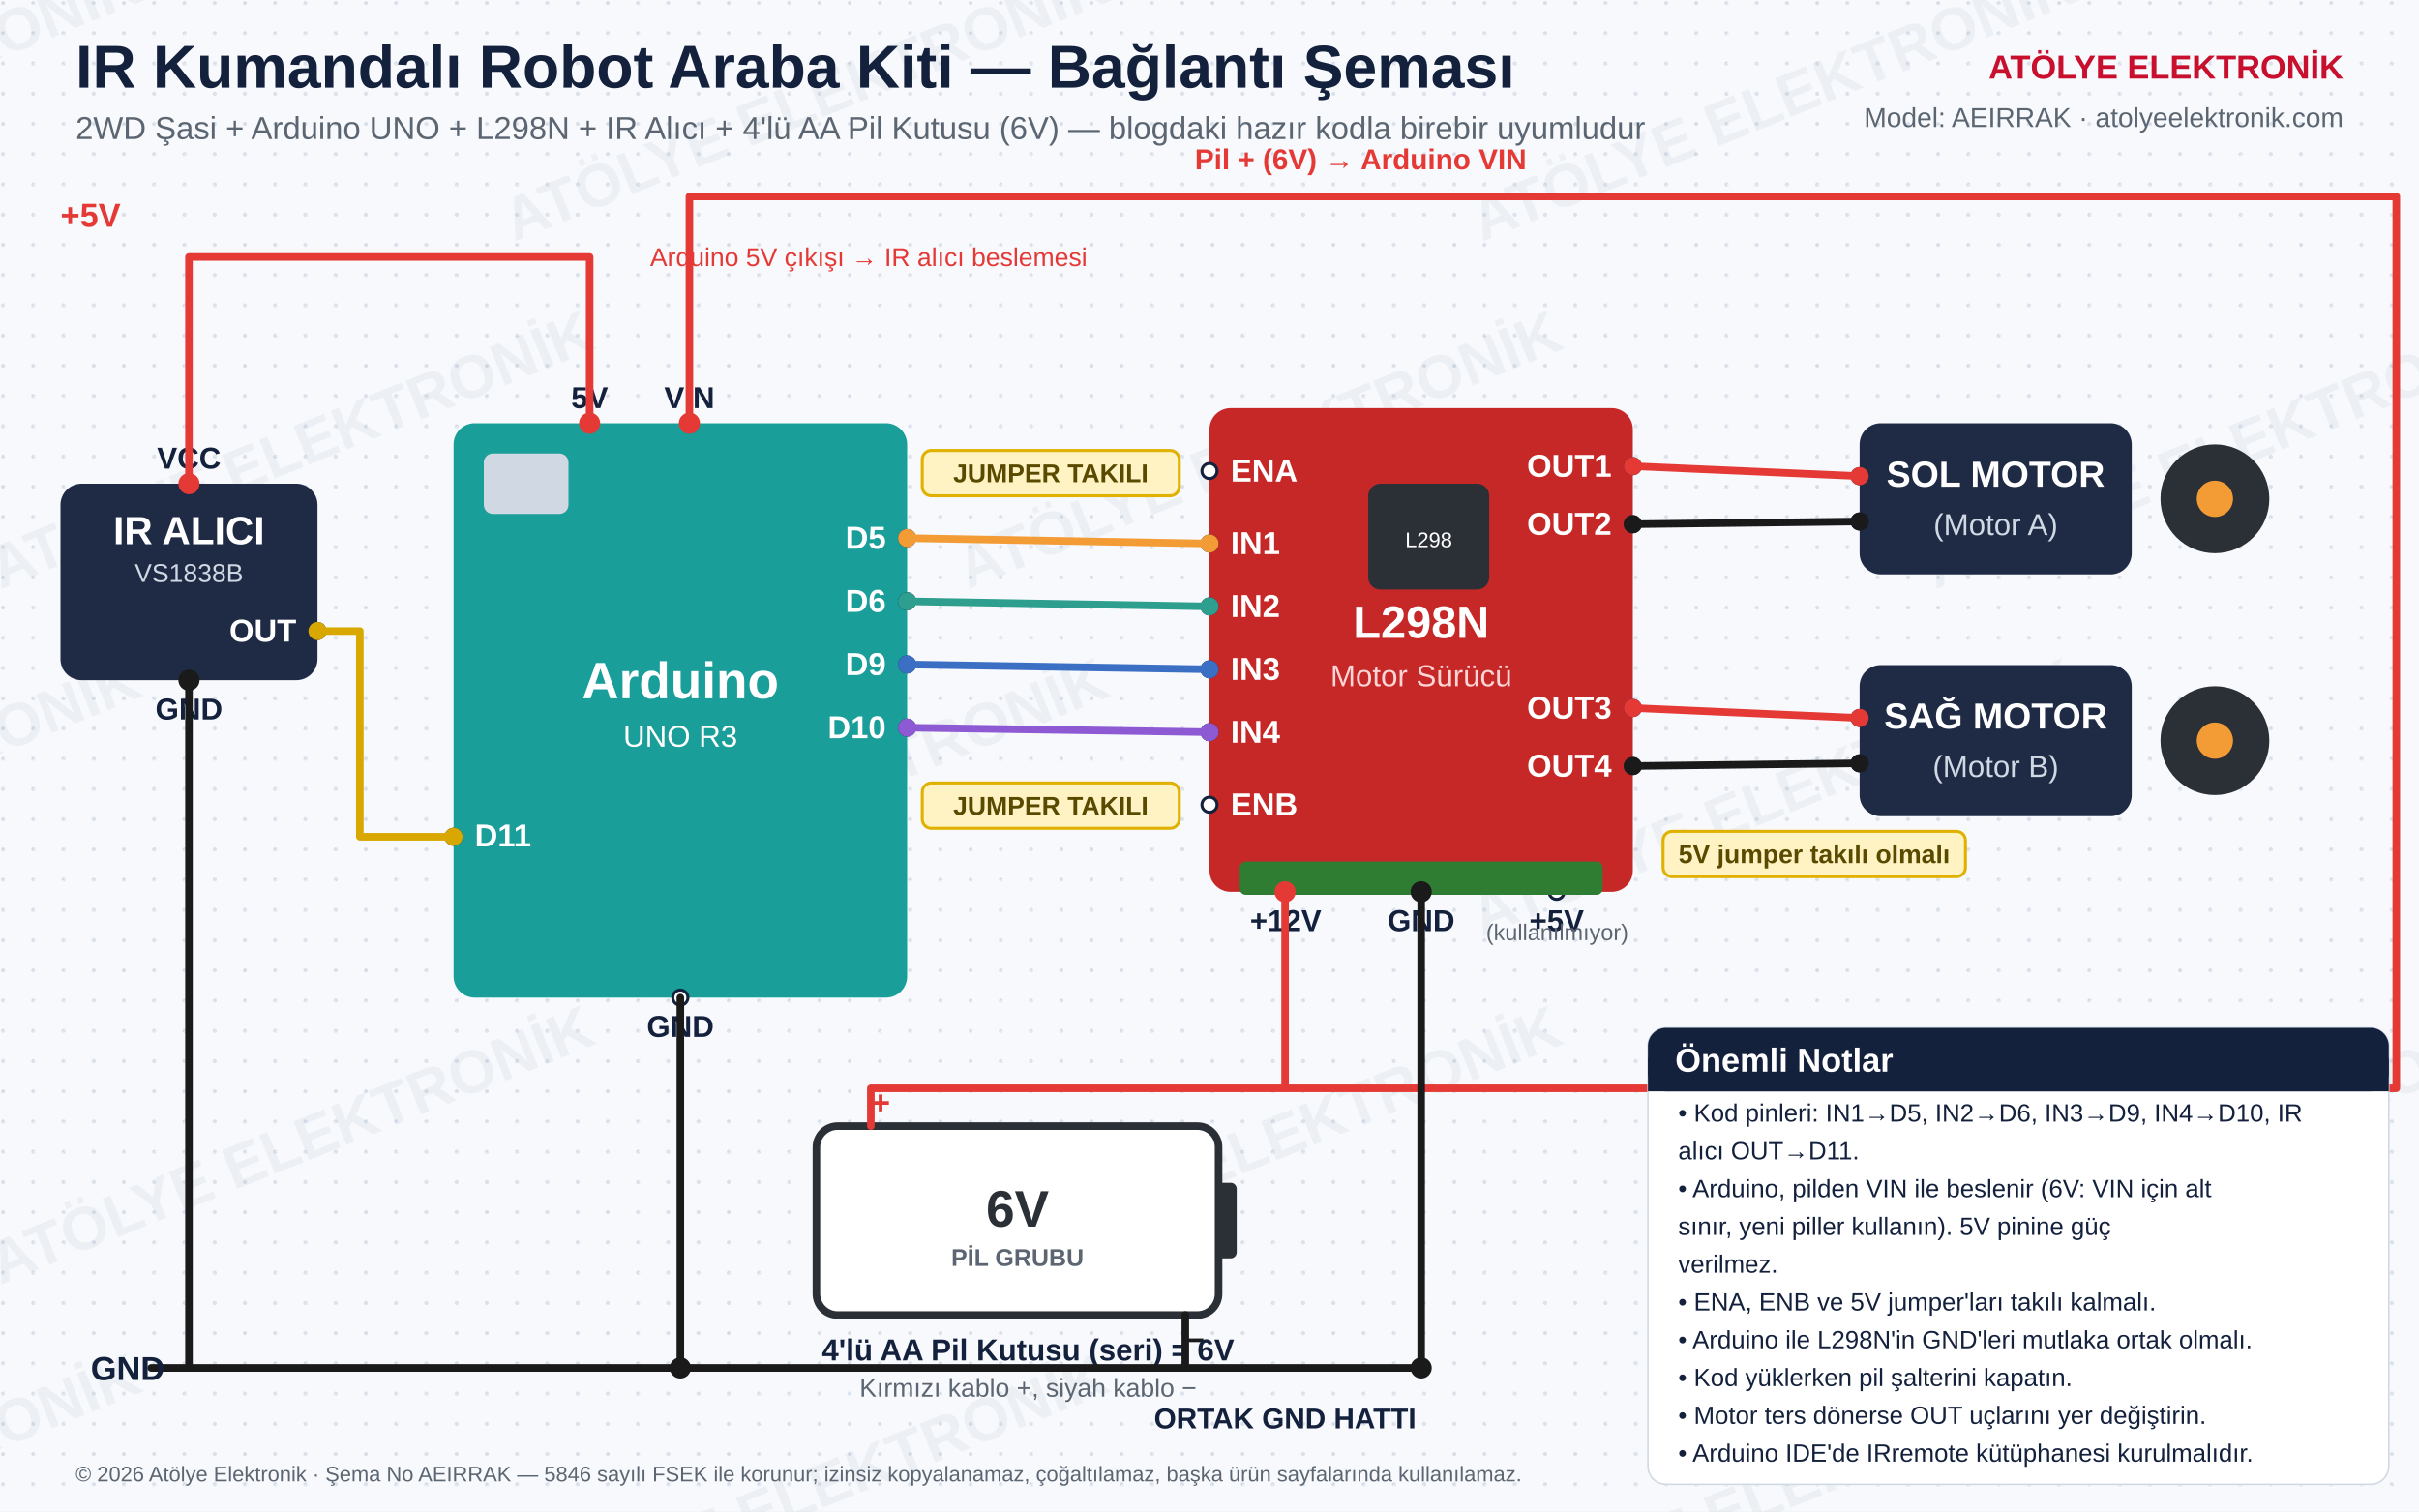
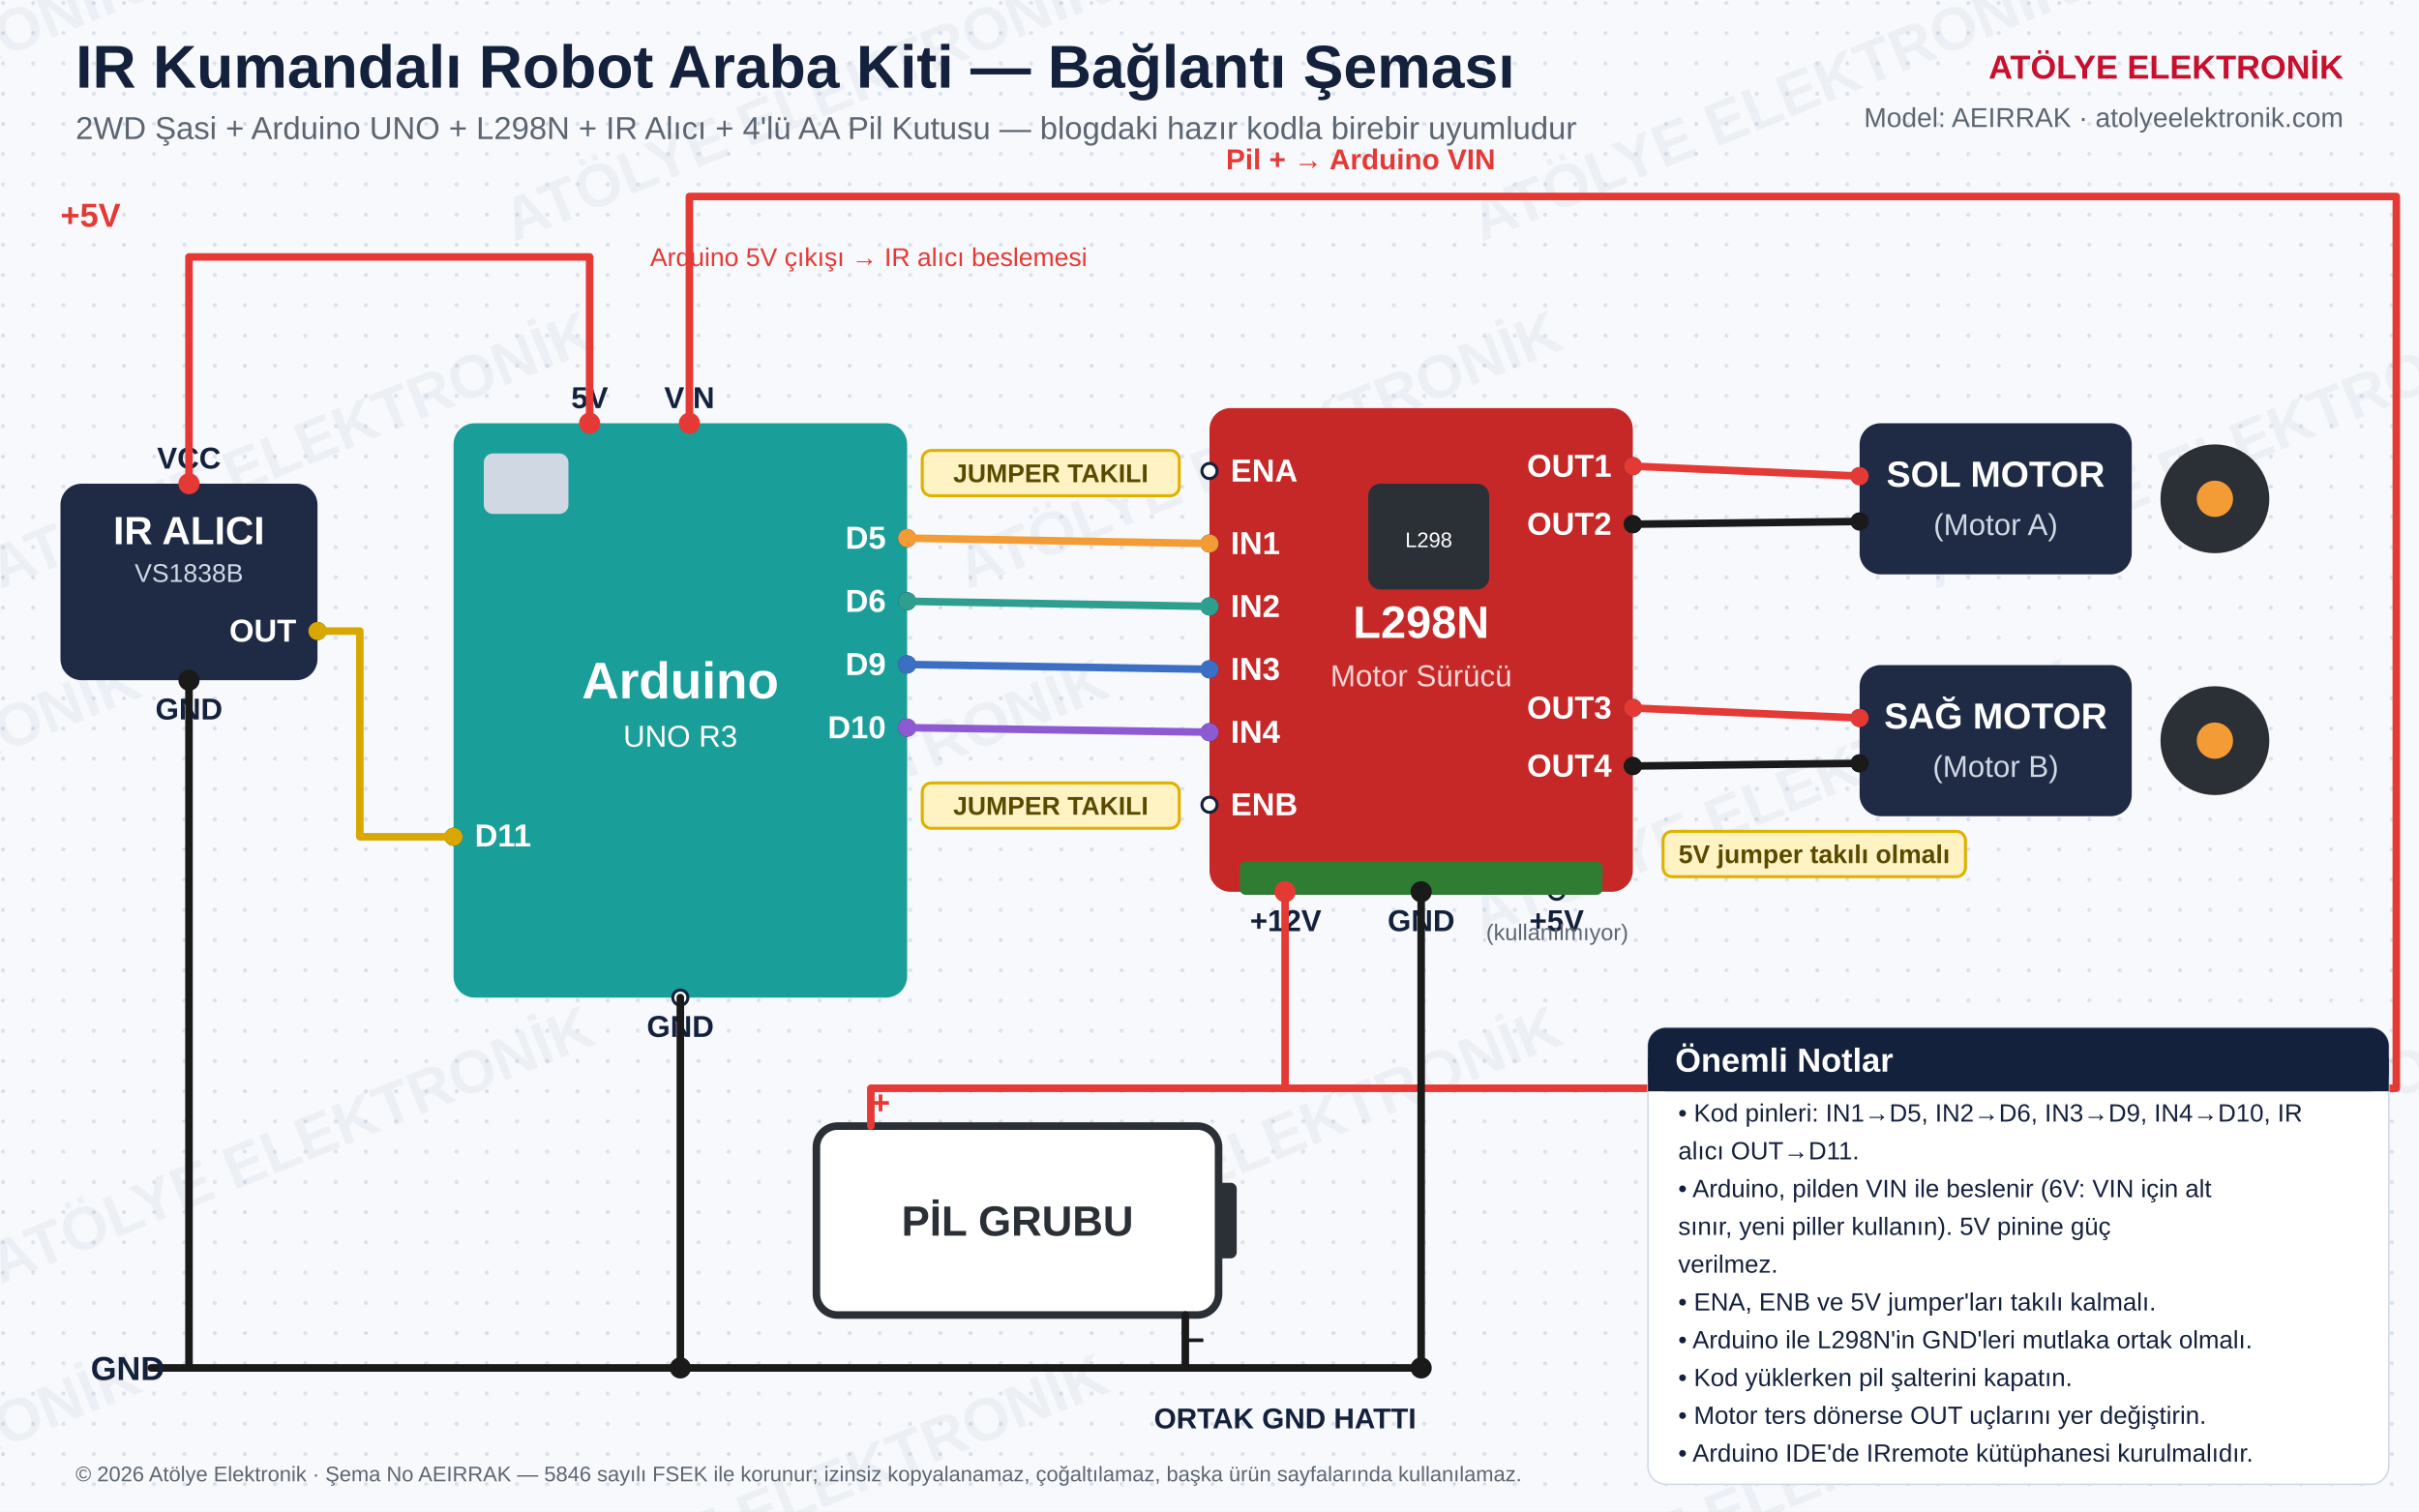
<svg xmlns="http://www.w3.org/2000/svg" width="1600" height="1000" viewBox="0 0 1600 1000" font-family="Segoe UI, Arial, sans-serif">
  <defs>
    <pattern id="dots" width="20" height="20" patternUnits="userSpaceOnUse">
      <circle cx="2" cy="2" r="1.3" fill="#d6dde8" />
    </pattern>
  </defs>
  <rect width="1600" height="1000" fill="#f7f9fc" />
  <rect width="1600" height="1000" fill="url(#dots)" />
  <g opacity="0.045" font-weight="800" font-size="40" fill="#003360">
    <text x="-300" y="160" transform="rotate(-22 -300 160)">ATÖLYE ELEKTRONİK</text>
    <text x="340" y="160" transform="rotate(-22 340 160)">ATÖLYE ELEKTRONİK</text>
    <text x="980" y="160" transform="rotate(-22 980 160)">ATÖLYE ELEKTRONİK</text>
    <text x="1620" y="160" transform="rotate(-22 1620 160)">ATÖLYE ELEKTRONİK</text>
    <text x="0" y="390" transform="rotate(-22 0 390)">ATÖLYE ELEKTRONİK</text>
    <text x="640" y="390" transform="rotate(-22 640 390)">ATÖLYE ELEKTRONİK</text>
    <text x="1280" y="390" transform="rotate(-22 1280 390)">ATÖLYE ELEKTRONİK</text>
    <text x="-300" y="620" transform="rotate(-22 -300 620)">ATÖLYE ELEKTRONİK</text>
    <text x="340" y="620" transform="rotate(-22 340 620)">ATÖLYE ELEKTRONİK</text>
    <text x="980" y="620" transform="rotate(-22 980 620)">ATÖLYE ELEKTRONİK</text>
    <text x="1620" y="620" transform="rotate(-22 1620 620)">ATÖLYE ELEKTRONİK</text>
    <text x="0" y="850" transform="rotate(-22 0 850)">ATÖLYE ELEKTRONİK</text>
    <text x="640" y="850" transform="rotate(-22 640 850)">ATÖLYE ELEKTRONİK</text>
    <text x="1280" y="850" transform="rotate(-22 1280 850)">ATÖLYE ELEKTRONİK</text>
    <text x="-300" y="1080" transform="rotate(-22 -300 1080)">ATÖLYE ELEKTRONİK</text>
    <text x="340" y="1080" transform="rotate(-22 340 1080)">ATÖLYE ELEKTRONİK</text>
    <text x="980" y="1080" transform="rotate(-22 980 1080)">ATÖLYE ELEKTRONİK</text>
    <text x="1620" y="1080" transform="rotate(-22 1620 1080)">ATÖLYE ELEKTRONİK</text>
  </g>
  <text x="50" y="58" font-size="40" font-weight="800" fill="#14213d">IR Kumandalı Robot Araba Kiti — Bağlantı Şeması</text>
-   <text x="50" y="92" font-size="21" fill="#5c6672">2WD Şasi + Arduino UNO + L298N + IR Alıcı + 4'lü AA Pil Kutusu (6V) — blogdaki hazır kodla birebir uyumludur</text>
+   <text x="50" y="92" font-size="21" fill="#5c6672">2WD Şasi + Arduino UNO + L298N + IR Alıcı + 4'lü AA Pil Kutusu — blogdaki hazır kodla birebir uyumludur</text>
  <text x="1550" y="52" text-anchor="end" font-size="22" font-weight="800" fill="#c8102e">ATÖLYE ELEKTRONİK</text>
  <text x="1550" y="84" text-anchor="end" font-size="18" fill="#5c6672">Model: AEIRRAK · atolyeelektronik.com</text>
  <rect x="300" y="280" width="300" height="380" rx="14" fill="#1a9e9a" />
  <text x="450.0" y="462.0" text-anchor="middle" font-size="34" font-weight="700" fill="#fff">Arduino</text>
  <text x="450.0" y="494.0" text-anchor="middle" font-size="20" fill="#ffffff">UNO R3</text>
  <text x="586" y="363.0" text-anchor="end" font-size="21" font-weight="700" fill="#fff">D5</text>
  <circle cx="600" cy="356.0" r="5" fill="#fff" stroke="#14213d" stroke-width="2" />
  <text x="586" y="404.8" text-anchor="end" font-size="21" font-weight="700" fill="#fff">D6</text>
  <circle cx="600" cy="397.8" r="5" fill="#fff" stroke="#14213d" stroke-width="2" />
  <text x="586" y="446.6" text-anchor="end" font-size="21" font-weight="700" fill="#fff">D9</text>
  <circle cx="600" cy="439.6" r="5" fill="#fff" stroke="#14213d" stroke-width="2" />
  <text x="586" y="488.4" text-anchor="end" font-size="21" font-weight="700" fill="#fff">D10</text>
  <circle cx="600" cy="481.4" r="5" fill="#fff" stroke="#14213d" stroke-width="2" />
  <text x="390.0" y="270" text-anchor="middle" font-size="20" font-weight="700" fill="#14213d">5V</text>
  <circle cx="390.0" cy="280" r="5" fill="#fff" stroke="#14213d" stroke-width="2" />
  <text x="456.0" y="270" text-anchor="middle" font-size="20" font-weight="700" fill="#14213d">VIN</text>
  <circle cx="456.0" cy="280" r="5" fill="#fff" stroke="#14213d" stroke-width="2" />
  <text x="450.0" y="686" text-anchor="middle" font-size="20" font-weight="700" fill="#14213d">GND</text>
  <circle cx="450.0" cy="660" r="5" fill="#fff" stroke="#14213d" stroke-width="2" />
  <rect x="320" y="300" width="56" height="40" rx="6" fill="#cfd8e3" />
  <rect x="800" y="270" width="280" height="320" rx="14" fill="#c62828" />
  <text x="940.0" y="422.0" text-anchor="middle" font-size="30" font-weight="700" fill="#fff">L298N</text>
  <text x="940.0" y="454.0" text-anchor="middle" font-size="20" fill="#ffd5d5">Motor Sürücü</text>
  <text x="814" y="318.6" font-size="21" font-weight="700" fill="#fff">ENA</text>
  <circle cx="800" cy="311.6" r="5" fill="#fff" stroke="#14213d" stroke-width="2" />
  <text x="814" y="366.6" font-size="21" font-weight="700" fill="#fff">IN1</text>
  <circle cx="800" cy="359.6" r="5" fill="#fff" stroke="#14213d" stroke-width="2" />
  <text x="814" y="408.2" font-size="21" font-weight="700" fill="#fff">IN2</text>
  <circle cx="800" cy="401.2" r="5" fill="#fff" stroke="#14213d" stroke-width="2" />
  <text x="814" y="449.8" font-size="21" font-weight="700" fill="#fff">IN3</text>
  <circle cx="800" cy="442.8" r="5" fill="#fff" stroke="#14213d" stroke-width="2" />
  <text x="814" y="491.4" font-size="21" font-weight="700" fill="#fff">IN4</text>
  <circle cx="800" cy="484.4" r="5" fill="#fff" stroke="#14213d" stroke-width="2" />
  <text x="814" y="539.4" font-size="21" font-weight="700" fill="#fff">ENB</text>
  <circle cx="800" cy="532.4" r="5" fill="#fff" stroke="#14213d" stroke-width="2" />
  <text x="1066" y="315.4" text-anchor="end" font-size="21" font-weight="700" fill="#fff">OUT1</text>
  <circle cx="1080" cy="308.4" r="5" fill="#fff" stroke="#14213d" stroke-width="2" />
  <text x="1066" y="353.8" text-anchor="end" font-size="21" font-weight="700" fill="#fff">OUT2</text>
  <circle cx="1080" cy="346.8" r="5" fill="#fff" stroke="#14213d" stroke-width="2" />
  <text x="1066" y="475.4" text-anchor="end" font-size="21" font-weight="700" fill="#fff">OUT3</text>
  <circle cx="1080" cy="468.4" r="5" fill="#fff" stroke="#14213d" stroke-width="2" />
  <text x="1066" y="513.8" text-anchor="end" font-size="21" font-weight="700" fill="#fff">OUT4</text>
  <circle cx="1080" cy="506.8" r="5" fill="#fff" stroke="#14213d" stroke-width="2" />
  <text x="850.4" y="616" text-anchor="middle" font-size="20" font-weight="700" fill="#14213d">+12V</text>
  <circle cx="850.4" cy="590" r="5" fill="#fff" stroke="#14213d" stroke-width="2" />
  <text x="940.0" y="616" text-anchor="middle" font-size="20" font-weight="700" fill="#14213d">GND</text>
  <circle cx="940.0" cy="590" r="5" fill="#fff" stroke="#14213d" stroke-width="2" />
  <text x="1029.6" y="616" text-anchor="middle" font-size="20" font-weight="700" fill="#14213d">+5V</text>
  <circle cx="1029.6" cy="590" r="5" fill="#fff" stroke="#14213d" stroke-width="2" />
  <rect x="905" y="320" width="80" height="70" rx="8" fill="#2b2f36" />
  <text x="945" y="362" text-anchor="middle" font-size="14" fill="#fff">L298</text>
  <rect x="820" y="570" width="240" height="22" rx="4" fill="#2e7d32" />
  <rect x="610" y="298" width="170" height="30" rx="6" fill="#fff3c4" stroke="#e0b100" stroke-width="2" />
  <text x="695.0" y="319" text-anchor="middle" font-size="17" font-weight="700" fill="#5a4a00">JUMPER TAKILI</text>
  <rect x="610" y="518" width="170" height="30" rx="6" fill="#fff3c4" stroke="#e0b100" stroke-width="2" />
  <text x="695.0" y="539" text-anchor="middle" font-size="17" font-weight="700" fill="#5a4a00">JUMPER TAKILI</text>
  <rect x="1100" y="550" width="200" height="30" rx="6" fill="#fff3c4" stroke="#e0b100" stroke-width="2" />
  <text x="1200.0" y="571" text-anchor="middle" font-size="17" font-weight="700" fill="#5a4a00">5V jumper takılı olmalı</text>
  <text x="1030" y="622" text-anchor="middle" font-size="15" font-weight="500" fill="#5c6672">(kullanılmıyor)</text>
  <rect x="1230" y="280" width="180" height="100" rx="14" fill="#1f2a44" />
  <text x="1320.0" y="322.0" text-anchor="middle" font-size="24" font-weight="700" fill="#fff">SOL MOTOR</text>
  <text x="1320.0" y="354.0" text-anchor="middle" font-size="20" fill="#cfd8e3">(Motor A)</text>
  <text x="1244" y="322.0" font-size="21" font-weight="700" fill="#fff" />
  <circle cx="1230" cy="315.0" r="5" fill="#fff" stroke="#14213d" stroke-width="2" />
  <text x="1244" y="352.0" font-size="21" font-weight="700" fill="#fff"> </text>
  <circle cx="1230" cy="345.0" r="5" fill="#fff" stroke="#14213d" stroke-width="2" />
  <circle cx="1465" cy="330" r="36" fill="#2b2f36" />
  <circle cx="1465" cy="330" r="12" fill="#f39c35" />
  <rect x="1230" y="440" width="180" height="100" rx="14" fill="#1f2a44" />
  <text x="1320.0" y="482.0" text-anchor="middle" font-size="24" font-weight="700" fill="#fff">SAĞ MOTOR</text>
  <text x="1320.0" y="514.0" text-anchor="middle" font-size="20" fill="#cfd8e3">(Motor B)</text>
  <text x="1244" y="482.0" font-size="21" font-weight="700" fill="#fff" />
  <circle cx="1230" cy="475.0" r="5" fill="#fff" stroke="#14213d" stroke-width="2" />
  <text x="1244" y="512.0" font-size="21" font-weight="700" fill="#fff"> </text>
  <circle cx="1230" cy="505.0" r="5" fill="#fff" stroke="#14213d" stroke-width="2" />
  <circle cx="1465" cy="490" r="36" fill="#2b2f36" />
  <circle cx="1465" cy="490" r="12" fill="#f39c35" />
  <rect x="540" y="745" width="266" height="125" rx="14" fill="#fff" stroke="#2b2f36" stroke-width="5" />
  <rect x="804" y="782.5" width="14" height="50.0" rx="4" fill="#2b2f36" />
-   <text x="673.0" y="811.5" text-anchor="middle" font-size="34" font-weight="800" fill="#2b2f36">6V</text>
-   <text x="673.0" y="837.5" text-anchor="middle" font-size="16" font-weight="700" fill="#5c6672">PİL GRUBU</text>
+   <text x="673.0" y="817.5" text-anchor="middle" font-size="28" font-weight="800" fill="#2b2f36">PİL GRUBU</text>
  <text x="576" y="737" font-size="22" font-weight="700" fill="#e53935">+</text>
  <text x="784" y="894" font-size="22" font-weight="700" fill="#1a1a1a">−</text>
-   <text x="680.0" y="900" text-anchor="middle" font-size="20" font-weight="700" fill="#14213d">4'lü AA Pil Kutusu (seri) = 6V</text>
-   <text x="680.0" y="924" text-anchor="middle" font-size="17" fill="#5c6672">Kırmızı kablo +, siyah kablo −</text>
  <path d="M 600 356.0 L 800 359.6" fill="none" stroke="#f39c35" stroke-width="5" stroke-linejoin="round" stroke-linecap="round" />
  <circle cx="600" cy="356.0" r="6" fill="#f39c35" />
  <circle cx="800" cy="359.6" r="6" fill="#f39c35" />
  <path d="M 600 397.8 L 800 401.2" fill="none" stroke="#2e9e8f" stroke-width="5" stroke-linejoin="round" stroke-linecap="round" />
  <circle cx="600" cy="397.8" r="6" fill="#2e9e8f" />
  <circle cx="800" cy="401.2" r="6" fill="#2e9e8f" />
  <path d="M 600 439.6 L 800 442.8" fill="none" stroke="#3b6fc4" stroke-width="5" stroke-linejoin="round" stroke-linecap="round" />
  <circle cx="600" cy="439.6" r="6" fill="#3b6fc4" />
  <circle cx="800" cy="442.8" r="6" fill="#3b6fc4" />
  <path d="M 600 481.4 L 800 484.4" fill="none" stroke="#8e5ad4" stroke-width="5" stroke-linejoin="round" stroke-linecap="round" />
  <circle cx="600" cy="481.4" r="6" fill="#8e5ad4" />
  <circle cx="800" cy="484.4" r="6" fill="#8e5ad4" />
  <path d="M 1080 308.4 L 1230 315.0" fill="none" stroke="#e53935" stroke-width="5" stroke-linejoin="round" stroke-linecap="round" />
  <circle cx="1080" cy="308.4" r="6" fill="#e53935" />
  <circle cx="1230" cy="315.0" r="6" fill="#e53935" />
  <path d="M 1080 346.8 L 1230 345.0" fill="none" stroke="#1a1a1a" stroke-width="5" stroke-linejoin="round" stroke-linecap="round" />
  <circle cx="1080" cy="346.8" r="6" fill="#1a1a1a" />
  <circle cx="1230" cy="345.0" r="6" fill="#1a1a1a" />
  <path d="M 1080 468.4 L 1230 475.0" fill="none" stroke="#e53935" stroke-width="5" stroke-linejoin="round" stroke-linecap="round" />
  <circle cx="1080" cy="468.4" r="6" fill="#e53935" />
  <circle cx="1230" cy="475.0" r="6" fill="#e53935" />
  <path d="M 1080 506.8 L 1230 505.0" fill="none" stroke="#1a1a1a" stroke-width="5" stroke-linejoin="round" stroke-linecap="round" />
  <circle cx="1080" cy="506.8" r="6" fill="#1a1a1a" />
  <circle cx="1230" cy="505.0" r="6" fill="#1a1a1a" />
  <path d="M 576 745 L 576 720 L 850 720 L 850 590" fill="none" stroke="#e53935" stroke-width="5" stroke-linejoin="round" stroke-linecap="round" />
  <circle cx="850" cy="590" r="7" fill="#e53935" />
  <path d="M 850 720 L 1585 720 L 1585 130 L 456 130 L 456 280" fill="none" stroke="#e53935" stroke-width="5" stroke-linejoin="round" stroke-linecap="round" />
  <circle cx="456" cy="280" r="7" fill="#e53935" />
-   <text x="900" y="112" text-anchor="middle" font-size="19" font-weight="700" fill="#e53935">Pil + (6V) → Arduino VIN</text>
+   <text x="900" y="112" text-anchor="middle" font-size="19" font-weight="700" fill="#e53935">Pil + → Arduino VIN</text>
  <path d="M 784 870 L 784 905 L 100 905" fill="none" stroke="#1a1a1a" stroke-width="5" stroke-linejoin="round" stroke-linecap="round" />
  <path d="M 784 905 L 940 905 L 940 590" fill="none" stroke="#1a1a1a" stroke-width="5" stroke-linejoin="round" stroke-linecap="round" />
  <circle cx="940" cy="590" r="7" fill="#1a1a1a" />
  <path d="M 450 660 L 450 905" fill="none" stroke="#1a1a1a" stroke-width="5" stroke-linejoin="round" stroke-linecap="round" />
  <circle cx="450" cy="905" r="7" fill="#1a1a1a" />
  <circle cx="940" cy="905" r="7" fill="#1a1a1a" />
  <text x="60" y="913" text-anchor="start" font-size="22" font-weight="700" fill="#14213d">GND</text>
  <text x="850" y="945" text-anchor="middle" font-size="19" font-weight="700" fill="#14213d">ORTAK GND HATTI</text>
  <rect x="40" y="320" width="170" height="130" rx="14" fill="#1f2a44" />
  <text x="125.0" y="395.0" text-anchor="middle" font-size="26" font-weight="700" fill="#fff" />
  <text x="125.0" y="310" text-anchor="middle" font-size="20" font-weight="700" fill="#14213d">VCC</text>
  <circle cx="125.0" cy="320" r="5" fill="#fff" stroke="#14213d" stroke-width="2" />
  <text x="125.0" y="476" text-anchor="middle" font-size="20" font-weight="700" fill="#14213d">GND</text>
  <circle cx="125.0" cy="450" r="5" fill="#fff" stroke="#14213d" stroke-width="2" />
  <text x="196" y="424.5" text-anchor="end" font-size="21" font-weight="700" fill="#fff">OUT</text>
  <circle cx="210" cy="417.5" r="5" fill="#fff" stroke="#14213d" stroke-width="2" />
  <text x="125" y="360" text-anchor="middle" font-size="26" font-weight="700" fill="#fff">IR ALICI</text>
  <text x="125" y="385" text-anchor="middle" font-size="17" font-weight="500" fill="#cfd8e3">VS1838B</text>
  <text x="314" y="560" font-size="21" font-weight="700" fill="#fff">D11</text>
  <circle cx="300" cy="553.6" r="5" fill="#fff" stroke="#14213d" stroke-width="2" />
  <path d="M 210 417.5 L 238 417.5 L 238 553.6 L 300 553.6" fill="none" stroke="#d8a800" stroke-width="5" stroke-linejoin="round" stroke-linecap="round" />
  <circle cx="210" cy="417.5" r="6" fill="#d8a800" />
  <circle cx="300" cy="553.6" r="6" fill="#d8a800" />
  <path d="M 125 320 L 125 170 L 390 170 L 390 280" fill="none" stroke="#e53935" stroke-width="5" stroke-linejoin="round" stroke-linecap="round" />
  <circle cx="390" cy="280" r="7" fill="#e53935" />
  <circle cx="125" cy="320" r="7" fill="#e53935" />
  <text x="40" y="150" text-anchor="start" font-size="22" font-weight="700" fill="#e53935">+5V</text>
  <text x="430" y="176" text-anchor="start" font-size="17" font-weight="500" fill="#e53935">Arduino 5V çıkışı → IR alıcı beslemesi</text>
  <path d="M 125 450 L 125 905" fill="none" stroke="#1a1a1a" stroke-width="5" stroke-linejoin="round" stroke-linecap="round" />
  <circle cx="125" cy="450" r="7" fill="#1a1a1a" />
  <rect x="1090" y="680" width="490" height="302" rx="12" fill="#fff" stroke="#cfd8e3" />
  <rect x="1090" y="680" width="490" height="42" rx="12" fill="#14213d" />
  <rect x="1090" y="700" width="490" height="22" fill="#14213d" />
  <text x="1108" y="709" font-size="22" font-weight="700" fill="#fff">Önemli Notlar</text>
  <text x="1110" y="742" font-size="16.5" fill="#14213d">• Kod pinleri: IN1→D5, IN2→D6, IN3→D9, IN4→D10, IR</text>
  <text x="1110" y="767" font-size="16.5" fill="#14213d">   alıcı OUT→D11.</text>
  <text x="1110" y="792" font-size="16.5" fill="#14213d">• Arduino, pilden VIN ile beslenir (6V: VIN için alt</text>
  <text x="1110" y="817" font-size="16.5" fill="#14213d">   sınır, yeni piller kullanın). 5V pinine güç</text>
  <text x="1110" y="842" font-size="16.5" fill="#14213d">   verilmez.</text>
  <text x="1110" y="867" font-size="16.5" fill="#14213d">• ENA, ENB ve 5V jumper'ları takılı kalmalı.</text>
  <text x="1110" y="892" font-size="16.5" fill="#14213d">• Arduino ile L298N'in GND'leri mutlaka ortak olmalı.</text>
  <text x="1110" y="917" font-size="16.5" fill="#14213d">• Kod yüklerken pil şalterini kapatın.</text>
  <text x="1110" y="942" font-size="16.5" fill="#14213d">• Motor ters dönerse OUT uçlarını yer değiştirin.</text>
  <text x="1110" y="967" font-size="16.5" fill="#14213d">• Arduino IDE'de IRremote kütüphanesi kurulmalıdır.</text>
  <text x="50" y="980" font-size="14" fill="#5c6672">© 2026 Atölye Elektronik · Şema No AEIRRAK — 5846 sayılı FSEK ile korunur; izinsiz kopyalanamaz, çoğaltılamaz, başka ürün sayfalarında kullanılamaz.</text>
</svg>
